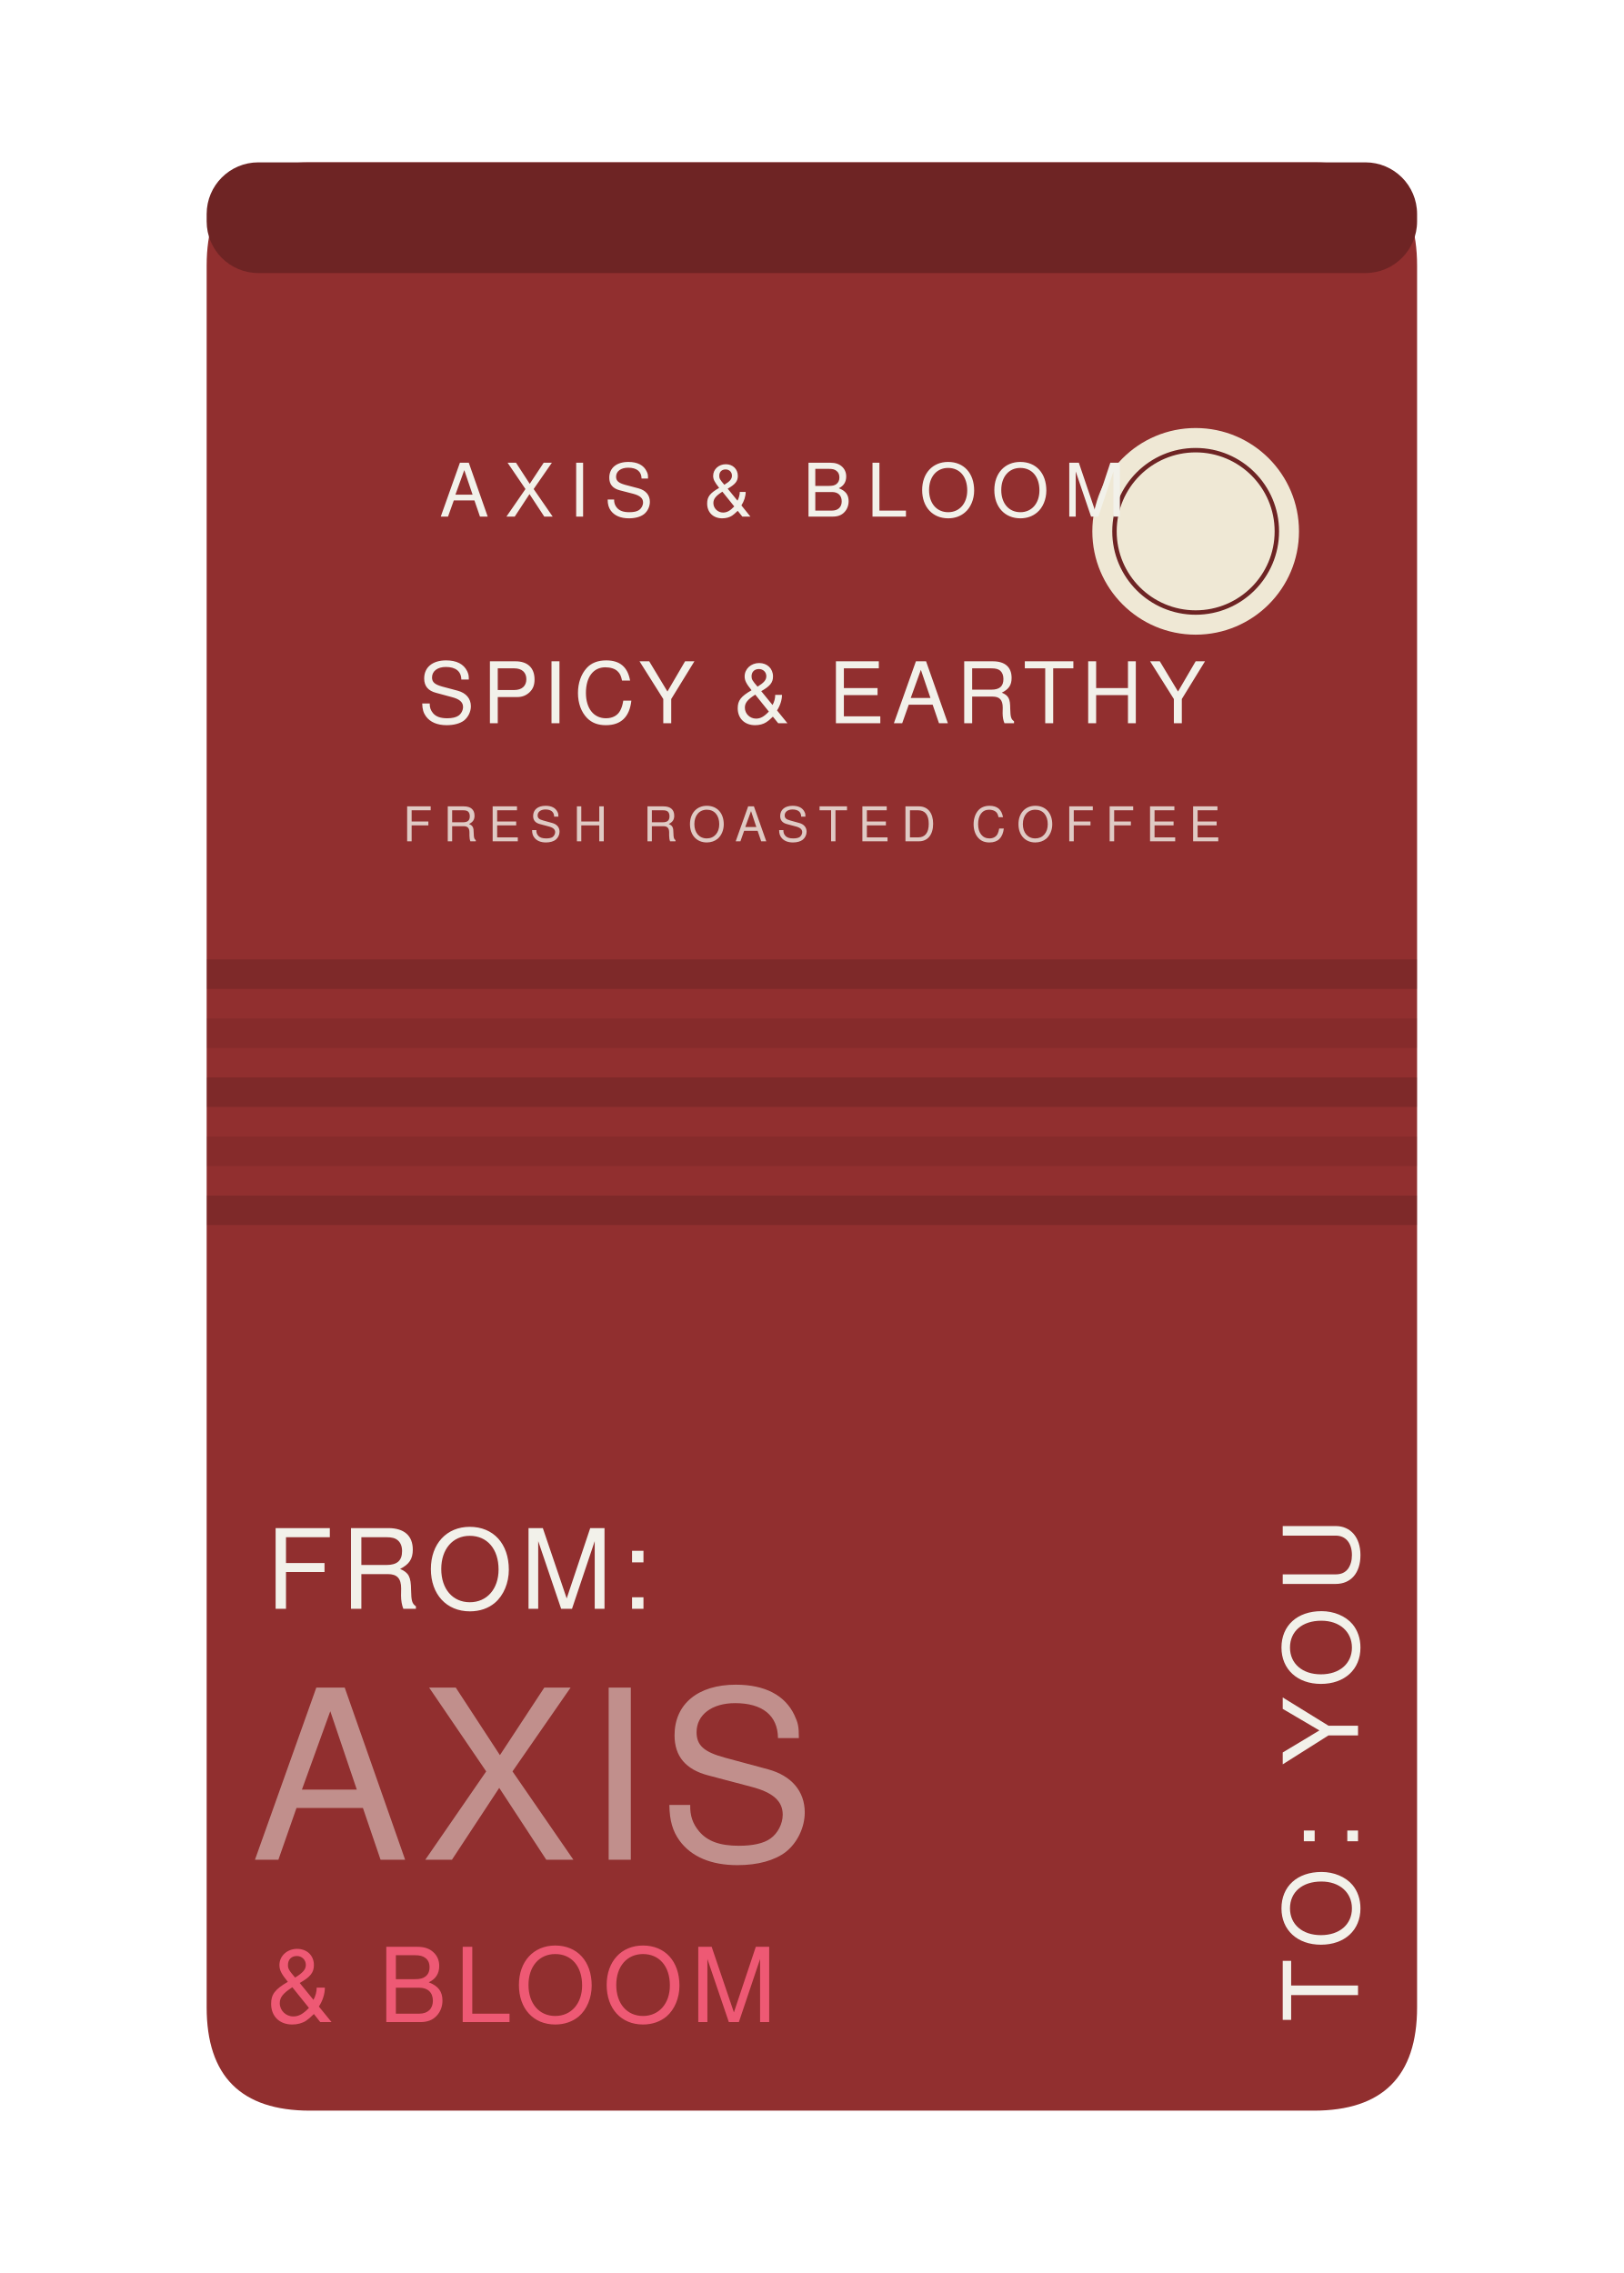
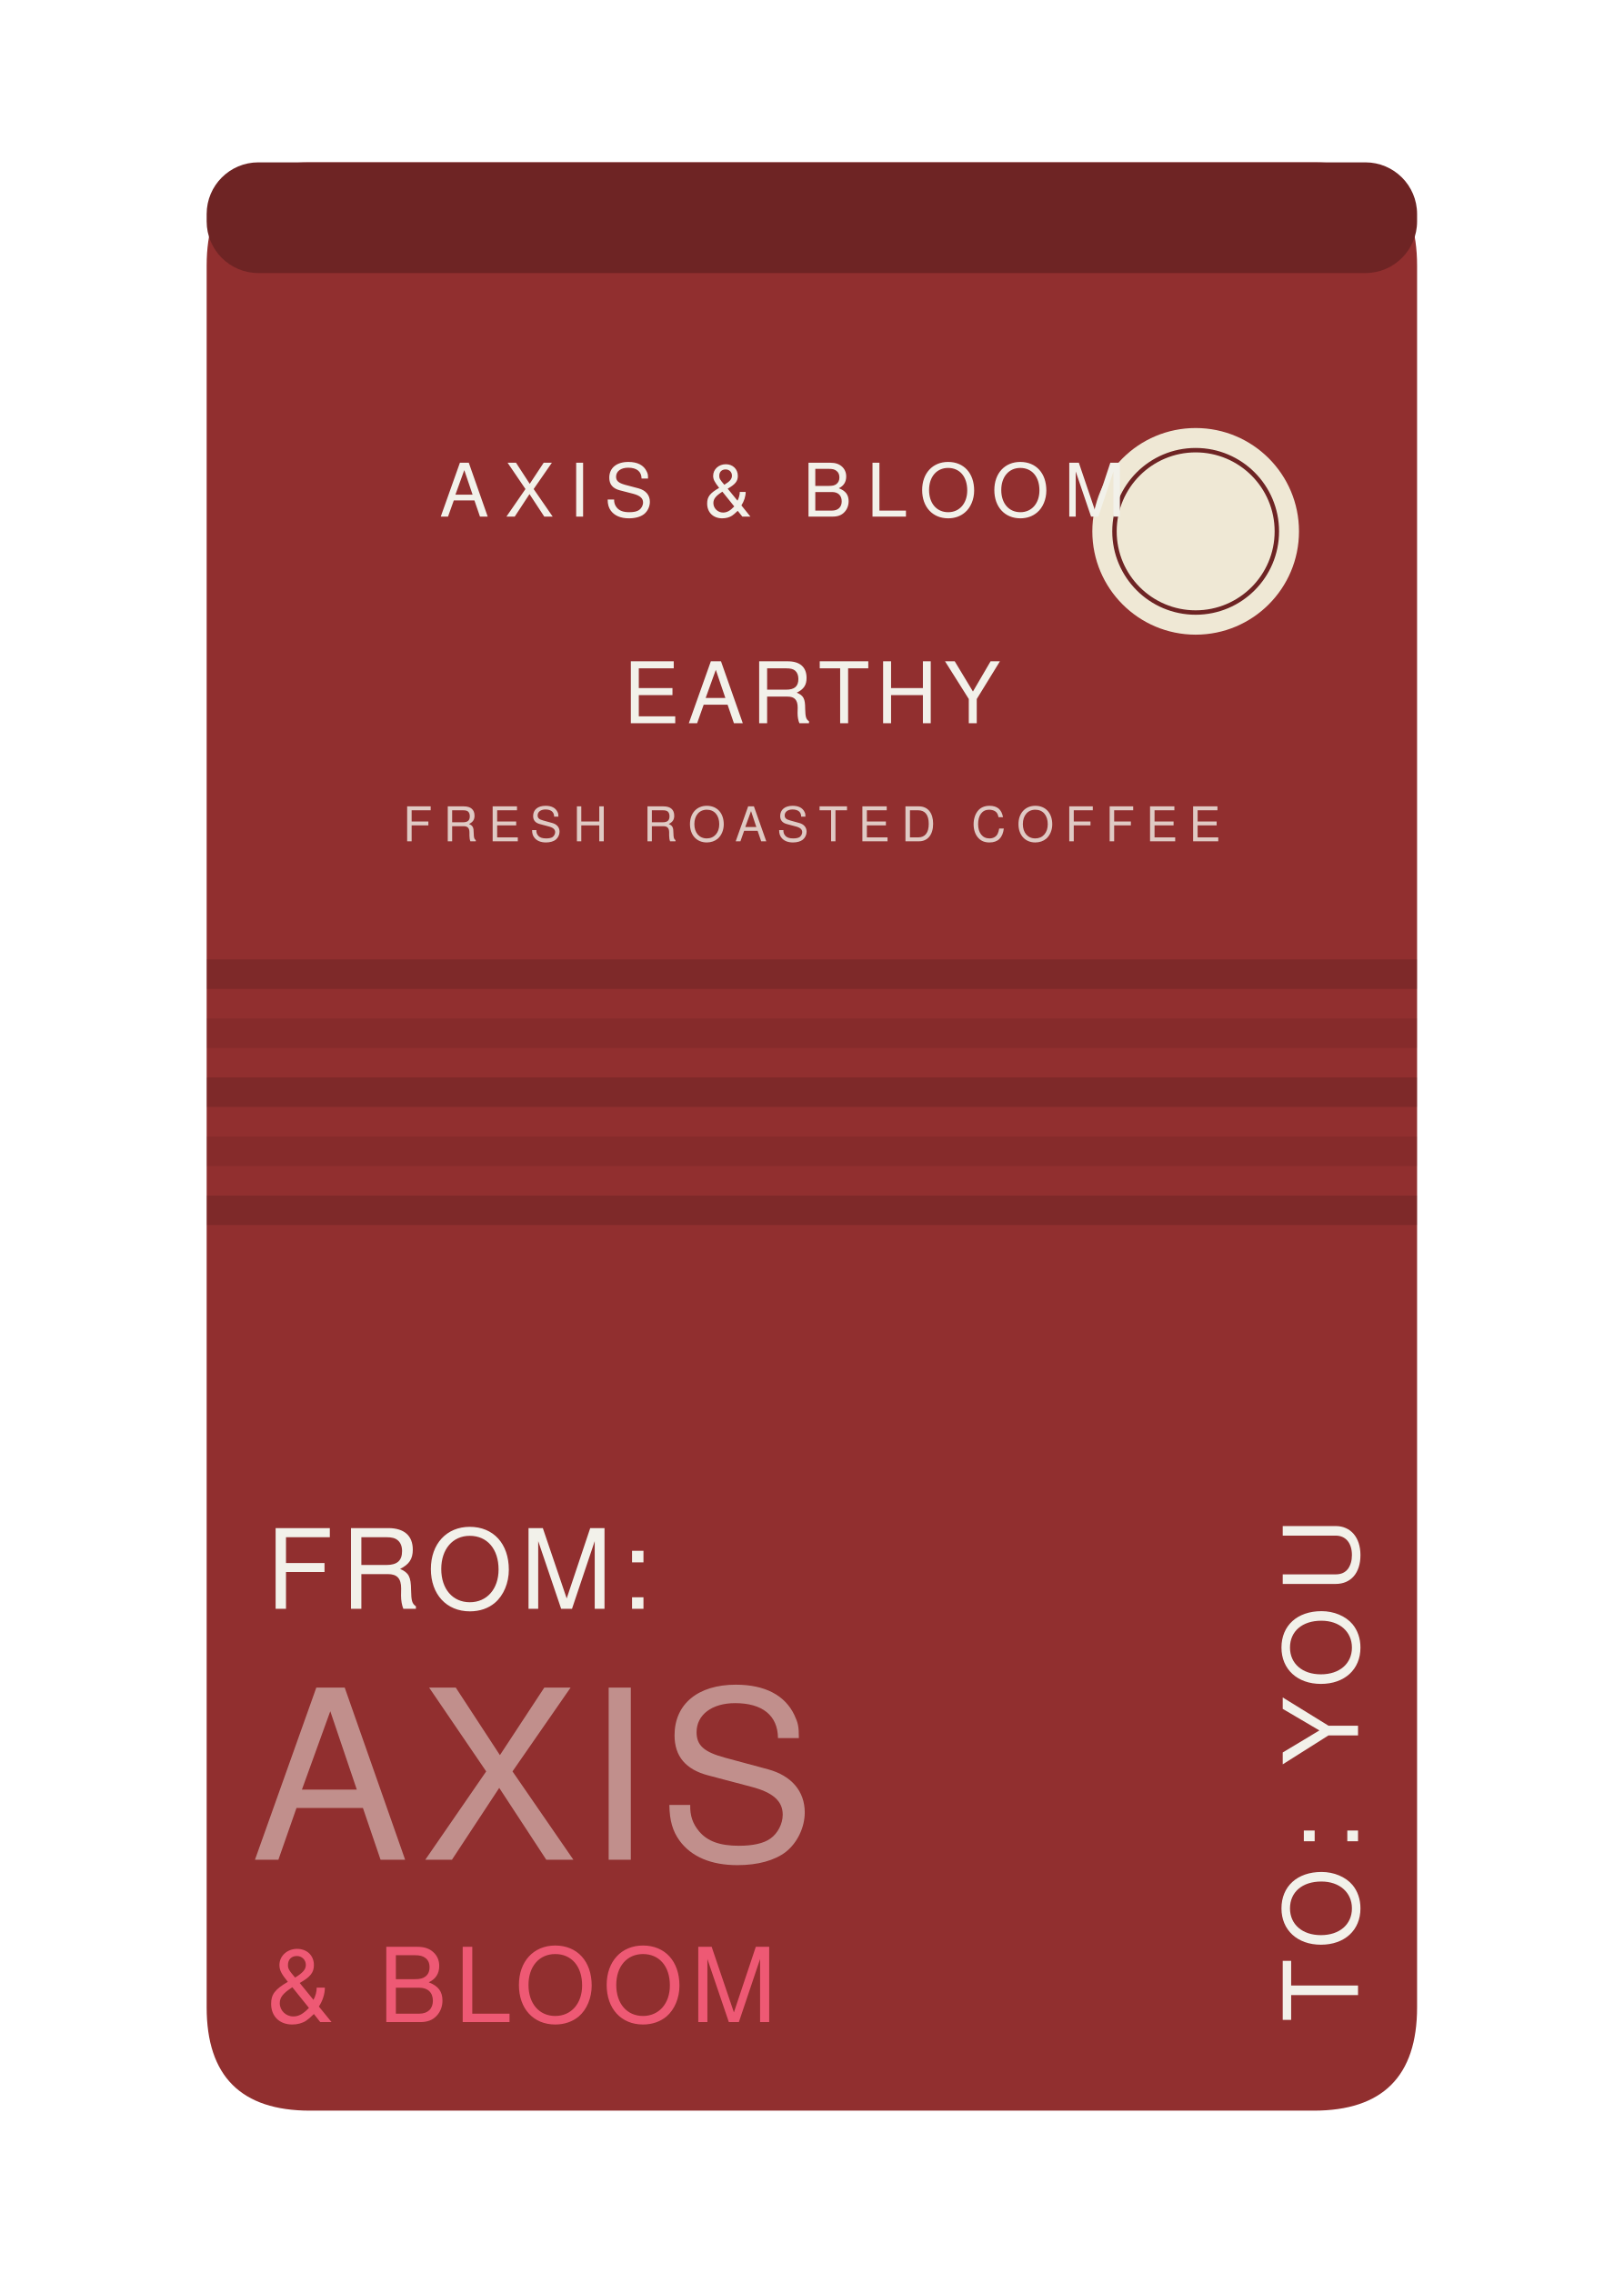
<svg xmlns="http://www.w3.org/2000/svg" viewBox="0 0 220 308" font-family="Archivo, Helvetica, Arial, sans-serif">
  <path d="M28 36 Q28 22 42 22 L178 22 Q192 22 192 36 L192 272 Q192 286 178 286 L42 286 Q28 286 28 272 Z" fill="#912f2f" />
  <rect x="28" y="22" width="164" height="15" rx="7" fill="#6e2424" />
  <circle cx="162" cy="72" r="14" fill="#efe8d5" />
  <circle cx="162" cy="72" r="11" fill="none" stroke="#6e2424" stroke-width=".6" />
  <text x="106" y="70" text-anchor="middle" font-size="10" letter-spacing="2" fill="#f2f1ea">AXIS &amp; BLOOM</text>
-   <text x="110" y="98" text-anchor="middle" font-size="11.5" letter-spacing="1" fill="#f2f1ea">SPICY &amp; EARTHY</text>
+   <text x="110" y="98" text-anchor="middle" font-size="11.5" letter-spacing="1" fill="#f2f1ea">EARTHY</text>
  <text x="110" y="114" text-anchor="middle" font-size="6.5" letter-spacing="1.5" fill="#f2f1ea" opacity=".8">FRESH ROASTED COFFEE</text>
  <g fill="#000">
    <rect x="28" y="130" width="164" height="4" opacity=".13" />
    <rect x="28" y="138" width="164" height="4" opacity=".08" />
    <rect x="28" y="146" width="164" height="4" opacity=".13" />
    <rect x="28" y="154" width="164" height="4" opacity=".08" />
    <rect x="28" y="162" width="164" height="4" opacity=".13" />
  </g>
  <text x="36" y="218" font-size="15" letter-spacing="1" fill="#f2f1ea">FROM:</text>
  <text x="34" y="252" font-size="32" letter-spacing="1" fill="rgba(242,241,234,.5)">AXIS</text>
  <text x="36" y="274" font-size="14" letter-spacing="1" fill="#ee5974">&amp; BLOOM</text>
  <text transform="rotate(-90 184 274)" x="184" y="274" font-size="14" letter-spacing="2" fill="#f2f1ea">TO: YOU</text>
</svg>
